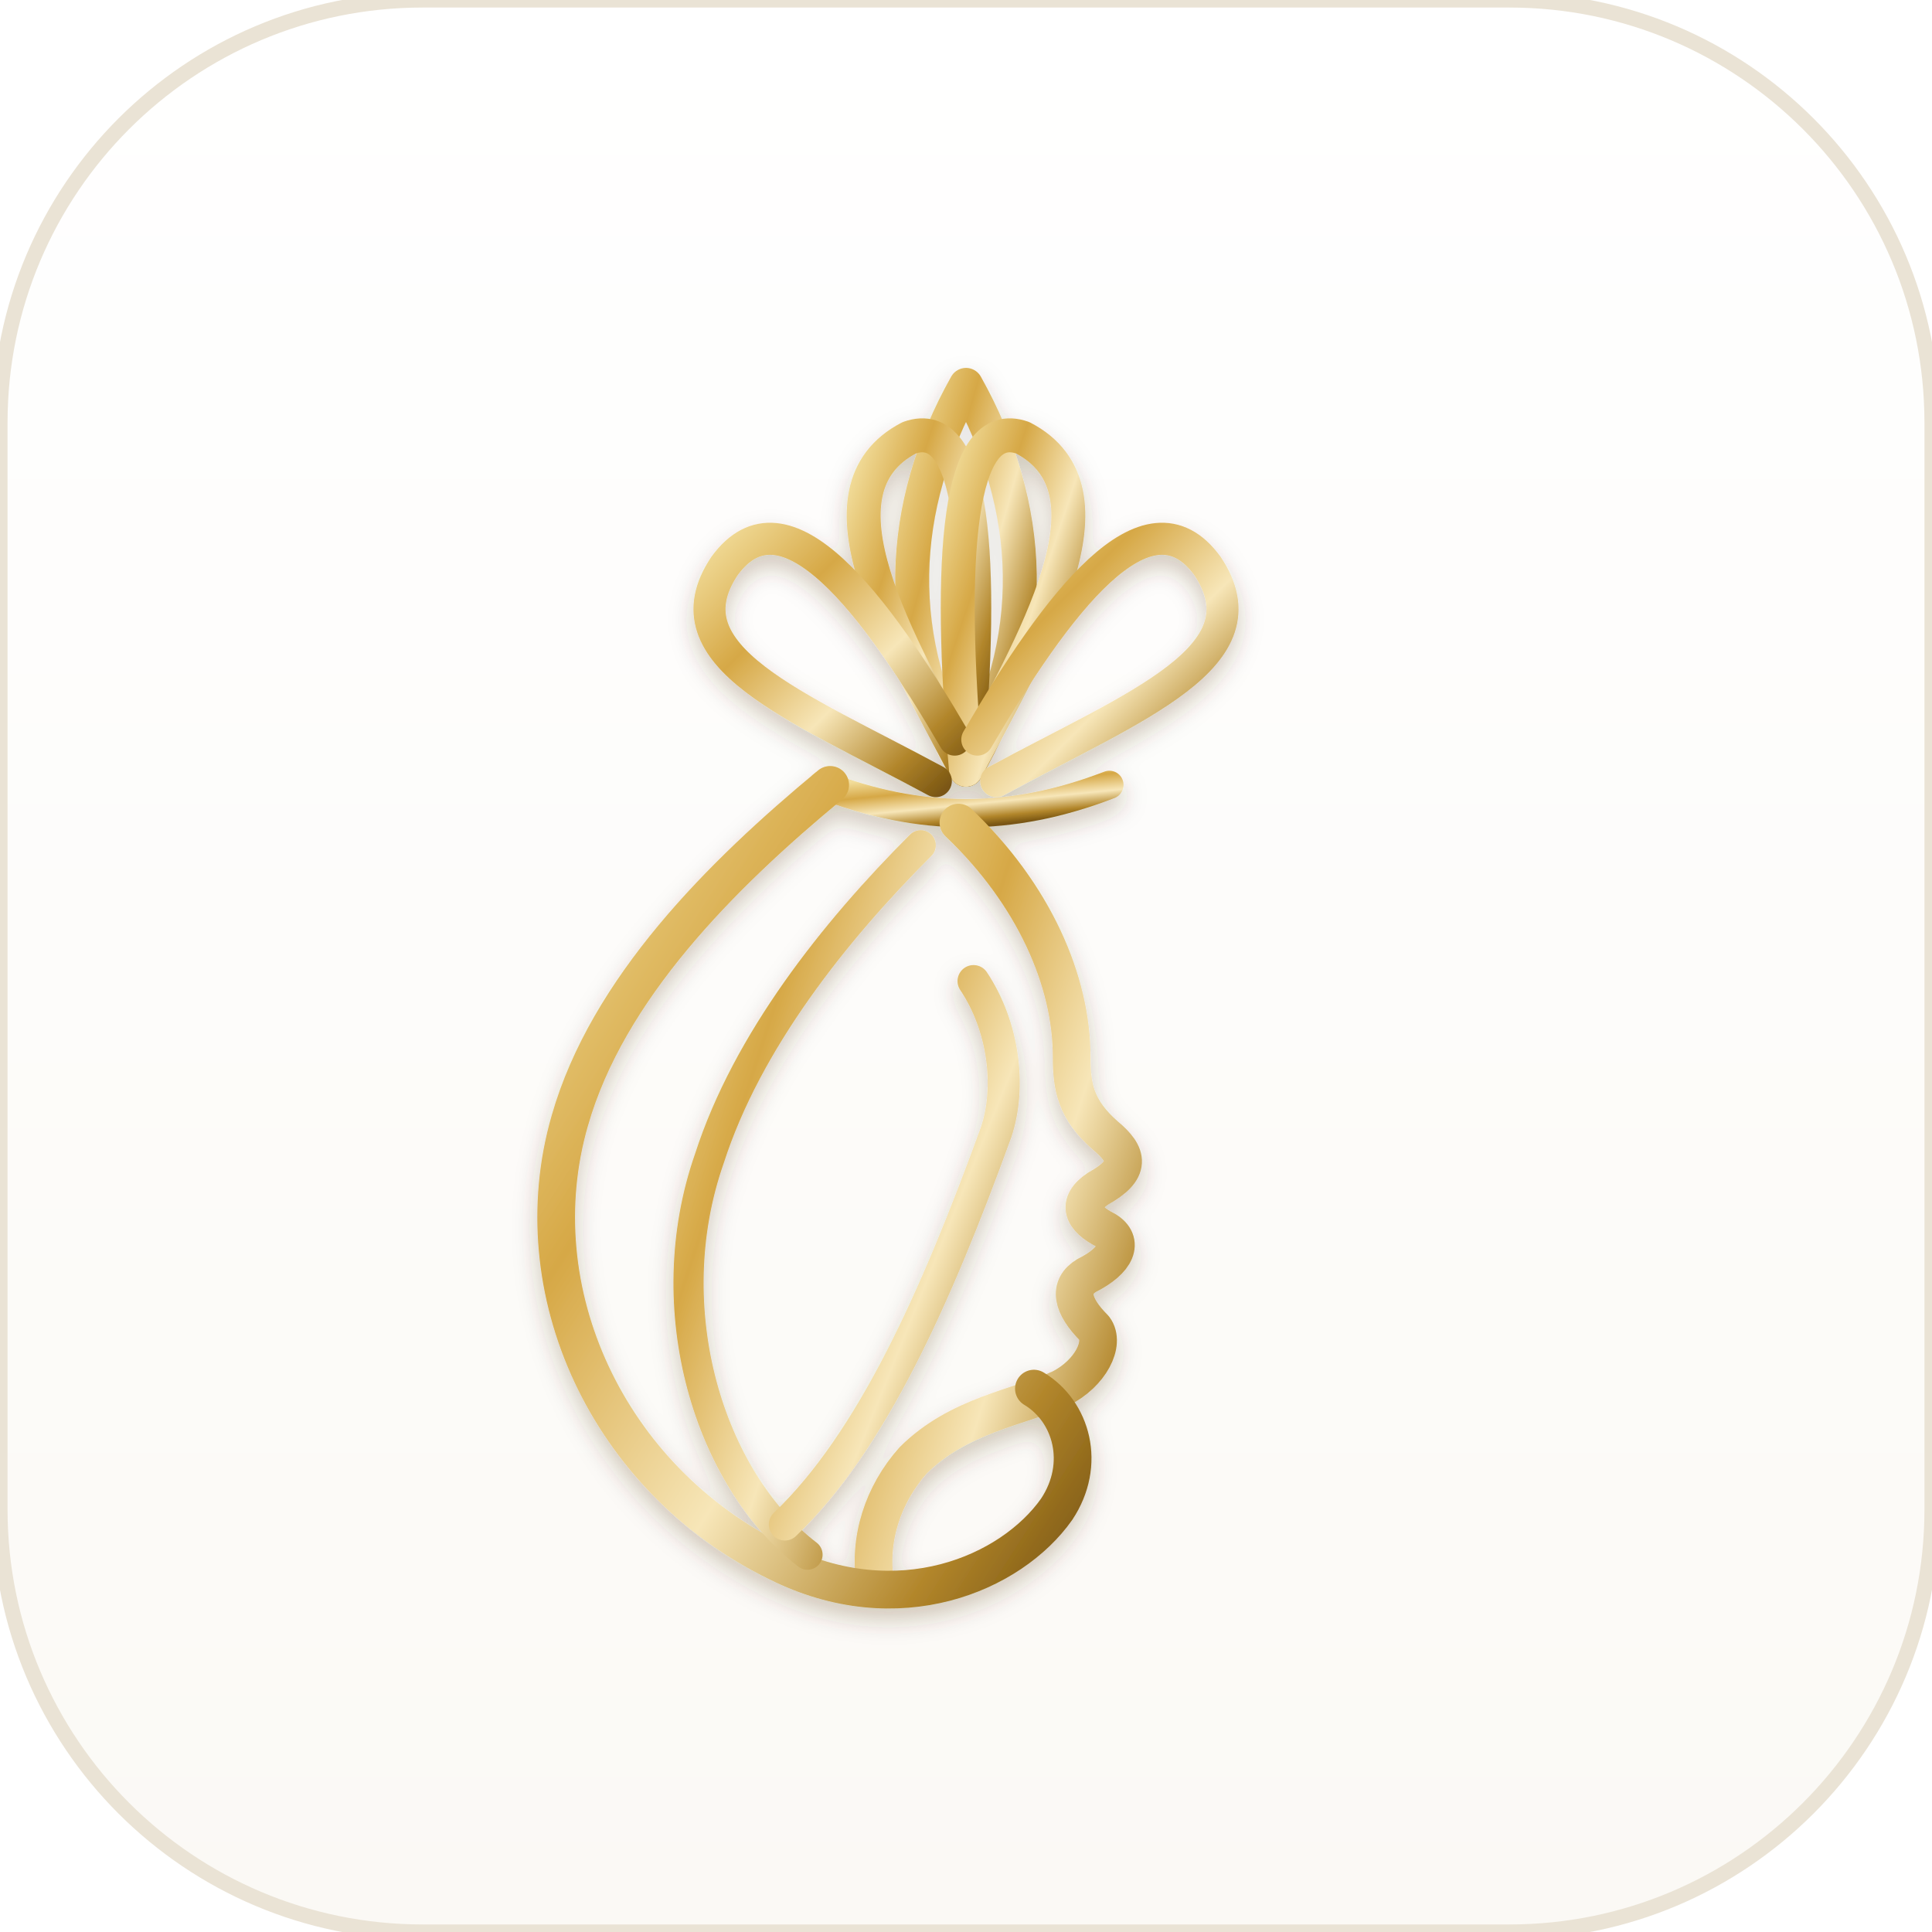
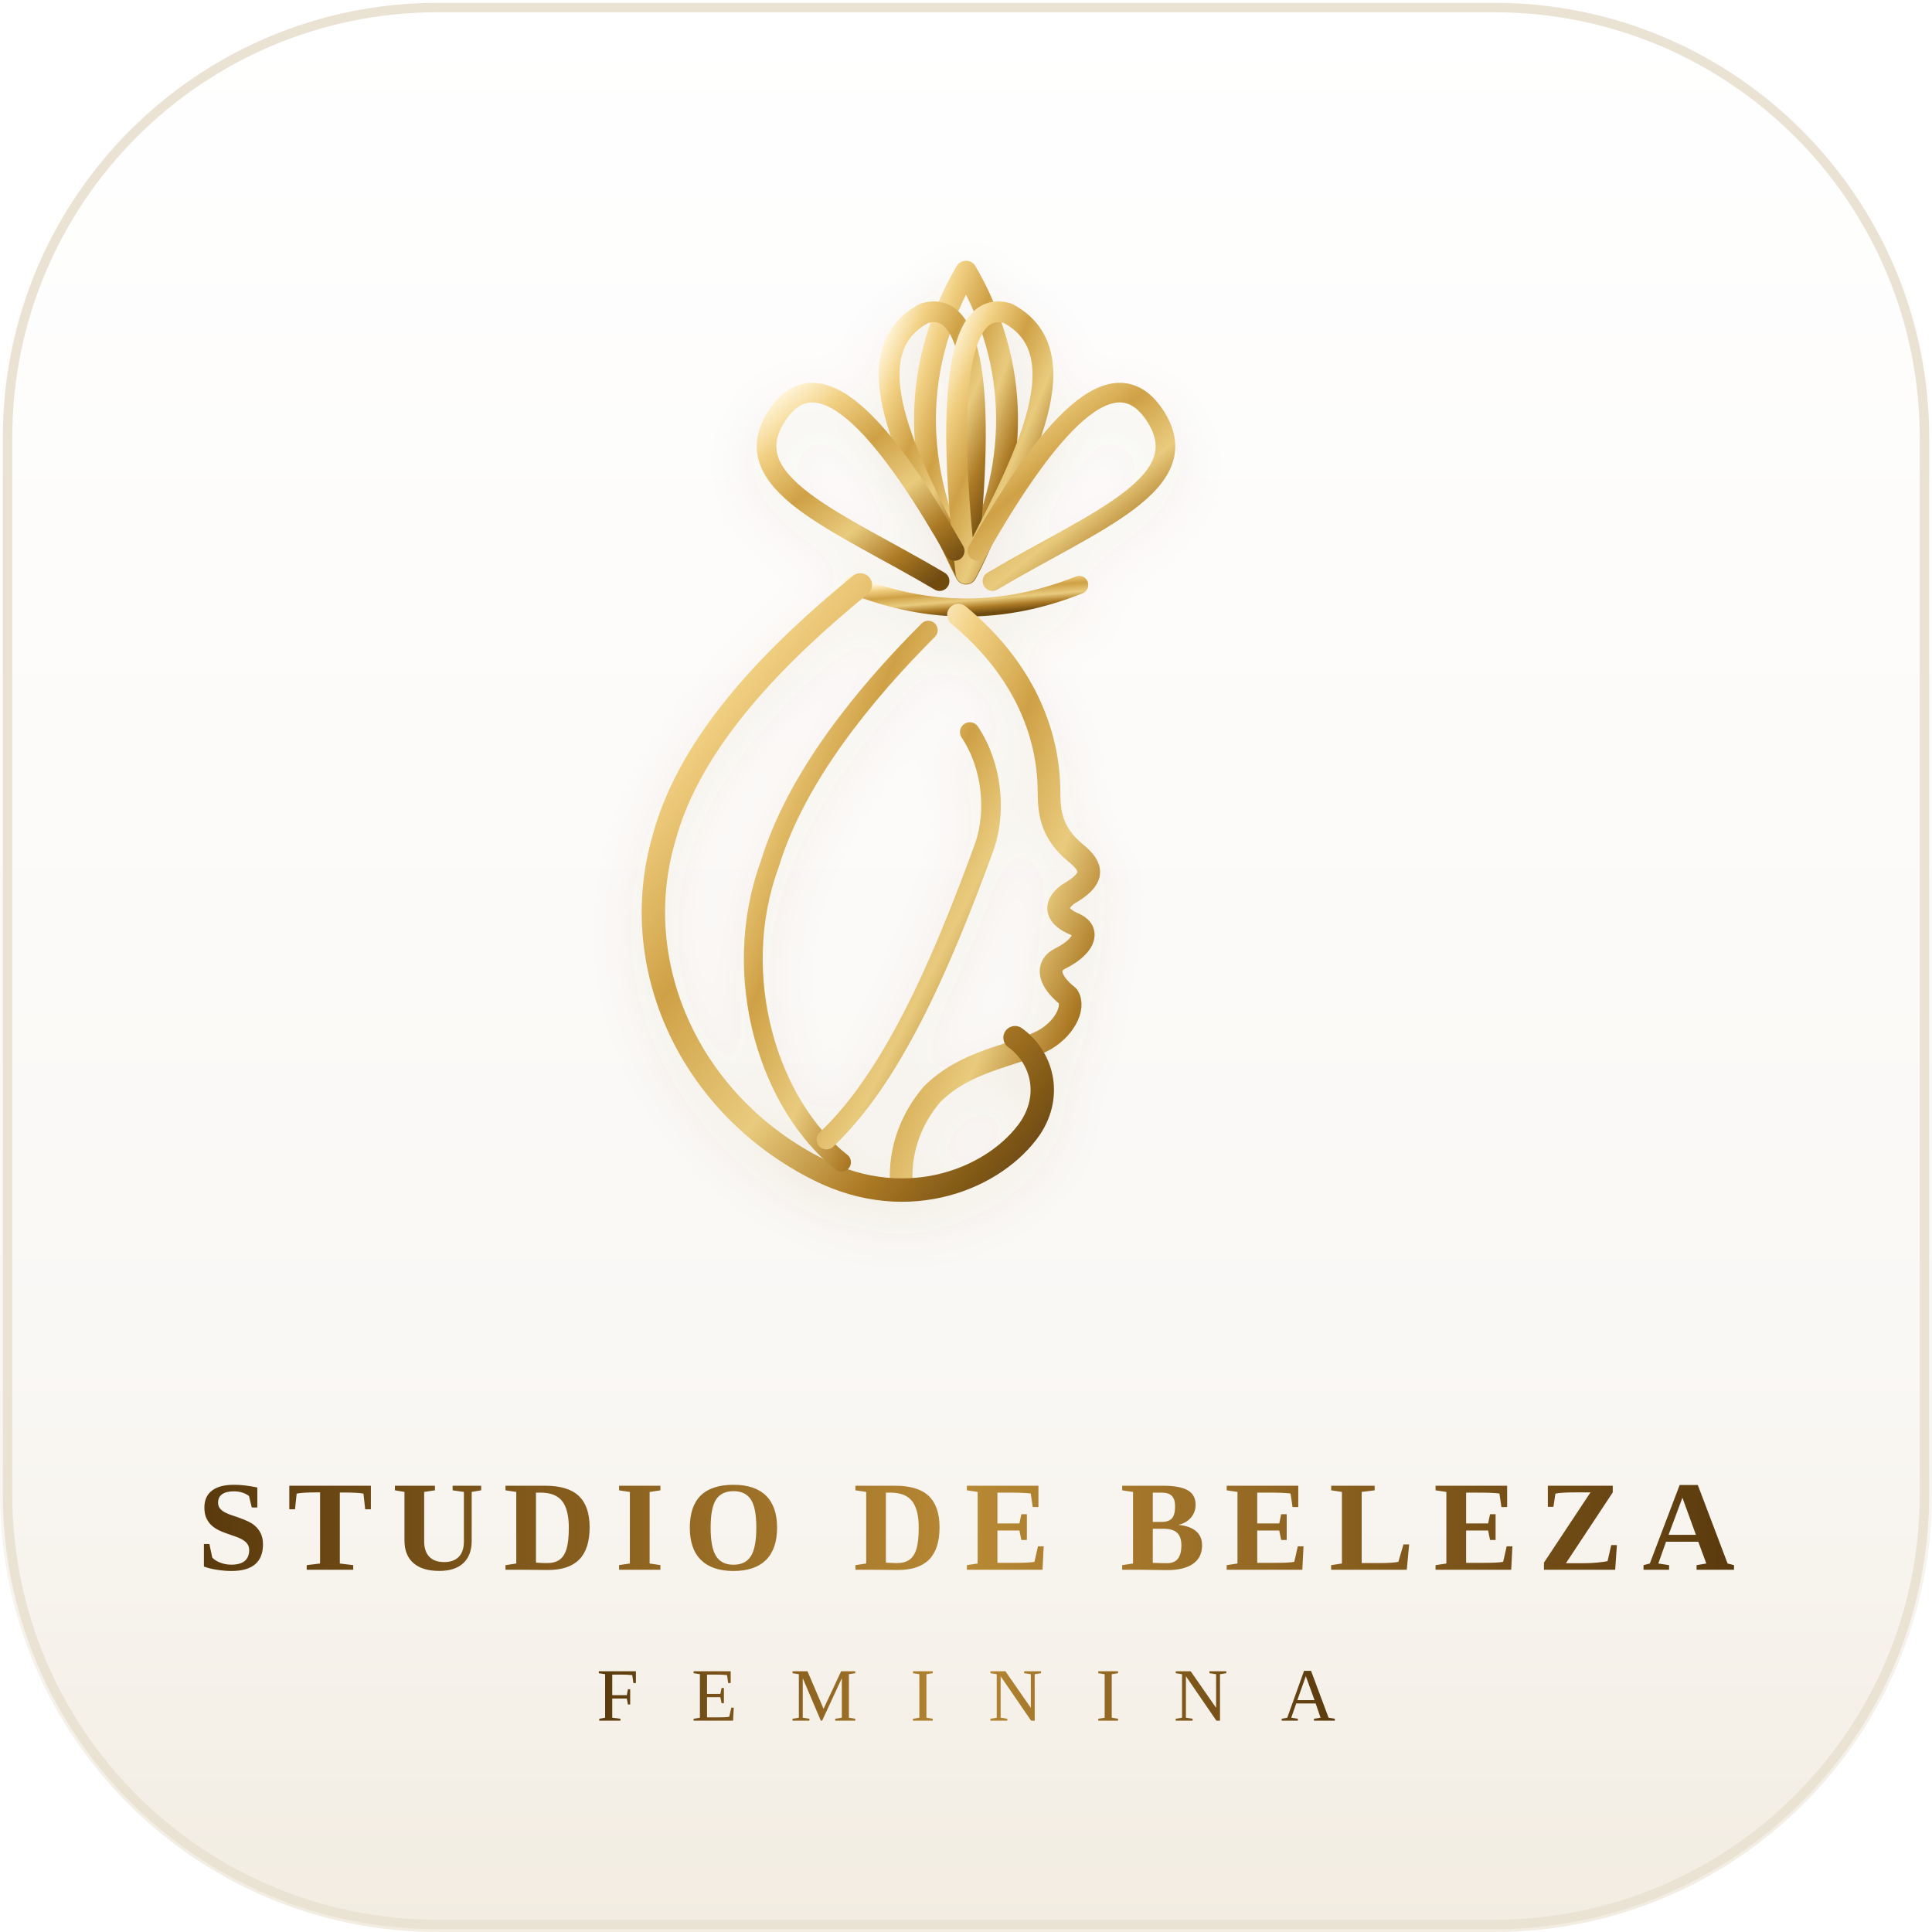
<svg xmlns="http://www.w3.org/2000/svg" viewBox="0 0 512 512" width="512" height="512">
  <defs>
-     <linearGradient id="iconGold" x1="0%" y1="0%" x2="100%" y2="100%">
-       <stop offset="0%" stop-color="#F2DD9B" />
-       <stop offset="30%" stop-color="#D6A846" />
-       <stop offset="60%" stop-color="#F7E6B8" />
-       <stop offset="85%" stop-color="#B2862B" />
-       <stop offset="100%" stop-color="#7A5612" />
+     <linearGradient id="goldGradient" x1="10%" y1="0%" x2="90%" y2="100%">
+       <stop offset="0%" stop-color="#FFF3D4" />
+       <stop offset="15%" stop-color="#F2D184" />
+       <stop offset="38%" stop-color="#CFA146" />
+       <stop offset="62%" stop-color="#E9CB7E" />
+       <stop offset="82%" stop-color="#AC7A25" />
+       <stop offset="100%" stop-color="#6F4B11" />
    </linearGradient>
-     <linearGradient id="iconBg" x1="0%" y1="0%" x2="0%" y2="100%">
+     <linearGradient id="goldTextGrad" x1="0%" y1="0%" x2="100%" y2="0%">
+       <stop offset="0%" stop-color="#5A3A0D" />
+       <stop offset="25%" stop-color="#885E1E" />
+       <stop offset="50%" stop-color="#B88934" />
+       <stop offset="75%" stop-color="#885E1E" />
+       <stop offset="100%" stop-color="#5A3A0D" />
+     </linearGradient>
+     <linearGradient id="bgGrad" x1="0%" y1="0%" x2="0%" y2="100%">
      <stop offset="0%" stop-color="#FFFFFF" />
-       <stop offset="100%" stop-color="#FBF9F5" />
+       <stop offset="70%" stop-color="#FAF8F5" />
+       <stop offset="100%" stop-color="#F2ECE1" />
    </linearGradient>
-     <filter id="iconGleam" x="-20%" y="-20%" width="140%" height="140%">
-       <feDropShadow dx="0" dy="3" stdDeviation="3" flood-color="#4E3509" flood-opacity="0.25" />
+     <filter id="goldDropShadow" x="-20%" y="-20%" width="140%" height="140%">
+       <feDropShadow dx="0" dy="2.2" stdDeviation="2.2" flood-color="#4E3309" flood-opacity="0.30" />
+       <feDropShadow dx="0" dy="5" stdDeviation="7" flood-color="#7C5513" flood-opacity="0.10" />
    </filter>
  </defs>
-   <rect width="512" height="512" rx="112" fill="url(#iconBg)" stroke="#EAE3D5" stroke-width="4" />
-   <g transform="translate(256, 252)" filter="url(#iconGleam)" fill="none" stroke="url(#iconGold)" stroke-linecap="round" stroke-linejoin="round">
-     <path d="M 0 -150 C 18 -118 20 -82 0 -48 C -20 -82 -18 -118 0 -150 Z" stroke-width="9" fill="url(#iconBg)" fill-opacity="0.3" />
-     <path d="M 0 -48 C -18 -82 -42 -122 -15 -136 C 2 -142 5 -105 0 -48" stroke-width="9" />
-     <path d="M 0 -48 C 18 -82 42 -122 15 -136 C -2 -142 -5 -105 0 -48" stroke-width="9" />
-     <path d="M -8 -45 C -45 -65 -80 -78 -64 -102 C -48 -124 -24 -92 -3 -56" stroke-width="8.5" />
-     <path d="M 8 -45 C 45 -65 80 -78 64 -102 C 48 -124 24 -92 3 -56" stroke-width="8.5" />
-     <path d="M -38 -44 C -12 -34 12 -34 38 -44" stroke-width="7.5" />
-     <path d="       M -2 -34       C 18 -15 28 8 28 28       C 28 36 29 42 37 49       C 43 54 44 58 35 63       C 29 67 31 71 37 74       C 42 77 40 82 32 86       C 27 89 28 94 34 100       C 37 104 33 112 25 116       C 14 121 -2 123 -14 135       C -22 144 -26 156 -24 168     " stroke-width="10" />
-     <path d="       M -36 -44       C -65 -20 -95 10 -105 45       C -118 90 -95 140 -50 162       C -18 178 12 165 24 148       C 32 136 28 122 18 116     " stroke-width="10" />
-     <path d="       M -42 160       C -68 140 -82 95 -68 55       C -58 24 -35 -5 -12 -28     " stroke-width="8" />
-     <path d="       M -48 152       C -25 130 -8 92 8 48       C 12 36 10 20 2 8     " stroke-width="8.5" />
+   <rect width="512" height="512" rx="116" fill="url(#bgGrad)" />
+   <rect x="2" y="2" width="508" height="508" rx="114" fill="none" stroke="#EAE2D3" stroke-width="2.5" />
+   <g transform="translate(0, 0)">
+     <g transform="translate(256, 190)" filter="url(#goldDropShadow)" fill="none" stroke="url(#goldGradient)" stroke-linecap="round" stroke-linejoin="round">
+       <path d="M 0 -118 C 14 -94 15 -66 0 -38 C -15 -66 -14 -94 0 -118 Z" stroke-width="5.8" fill="#FBF7EE" fill-opacity="0.35" />
+       <path d="M 0 -38 C -13 -64 -32 -96 -11 -107 C 3 -111 5 -82 0 -38" stroke-width="5.5" />
+       <path d="M 0 -38 C 13 -64 32 -96 11 -107 C -3 -111 -5 -82 0 -38" stroke-width="5.5" />
+       <path d="M -7 -36 C -34 -52 -62 -62 -50 -80 C -38 -98 -19 -72 -3 -44" stroke-width="5.2" />
+       <path d="M 7 -36 C 34 -52 62 -62 50 -80 C 38 -98 19 -72 3 -44" stroke-width="5.2" />
+       <path d="M -30 -35 C -10 -27 10 -27 30 -35" stroke-width="4.8" />
+       <path d="         M -2 -27         C 15 -13 22 4 22 20         C 22 26 23 31 29 36         C 34 40 34 43 27 47         C 23 50 24 53 29 55         C 33 57 31 61 25 64         C 21 66 22 70 27 74         C 29 77 26 83 20 86         C 12 90 0 91 -9 100         C -15 107 -18 116 -17 125       " stroke-width="6.0" />
+       <path d="         M -28 -35         C -50 -17 -73 6 -80 32         C -90 66 -73 103 -39 120         C -15 132 8 122 17 109         C 23 100 20 90 13 85       " stroke-width="6.2" />
+       <path d="         M -33 118         C -52 103 -63 69 -52 39         C -45 16 -27 -6 -10 -23       " stroke-width="5.0" />
+       <path d="         M -37 112         C -20 96 -7 67 5 34         C 8 25 7 13 1 4       " stroke-width="5.2" />
+     </g>
+     <text x="256" y="416" text-anchor="middle" font-family="'Playfair Display', 'Cinzel', 'Didot', 'Bodoni MT', 'Times New Roman', Georgia, serif" font-size="34" font-weight="700" letter-spacing="5" fill="url(#goldTextGrad)">
+       STUDIO DE BELEZA
+     </text>
+     <text x="256" y="456" text-anchor="middle" font-family="'Playfair Display', 'Cinzel', 'Didot', 'Bodoni MT', 'Times New Roman', Georgia, serif" font-size="20" font-weight="500" letter-spacing="14" fill="url(#goldTextGrad)">
+       FEMININA
+     </text>
  </g>
</svg>
